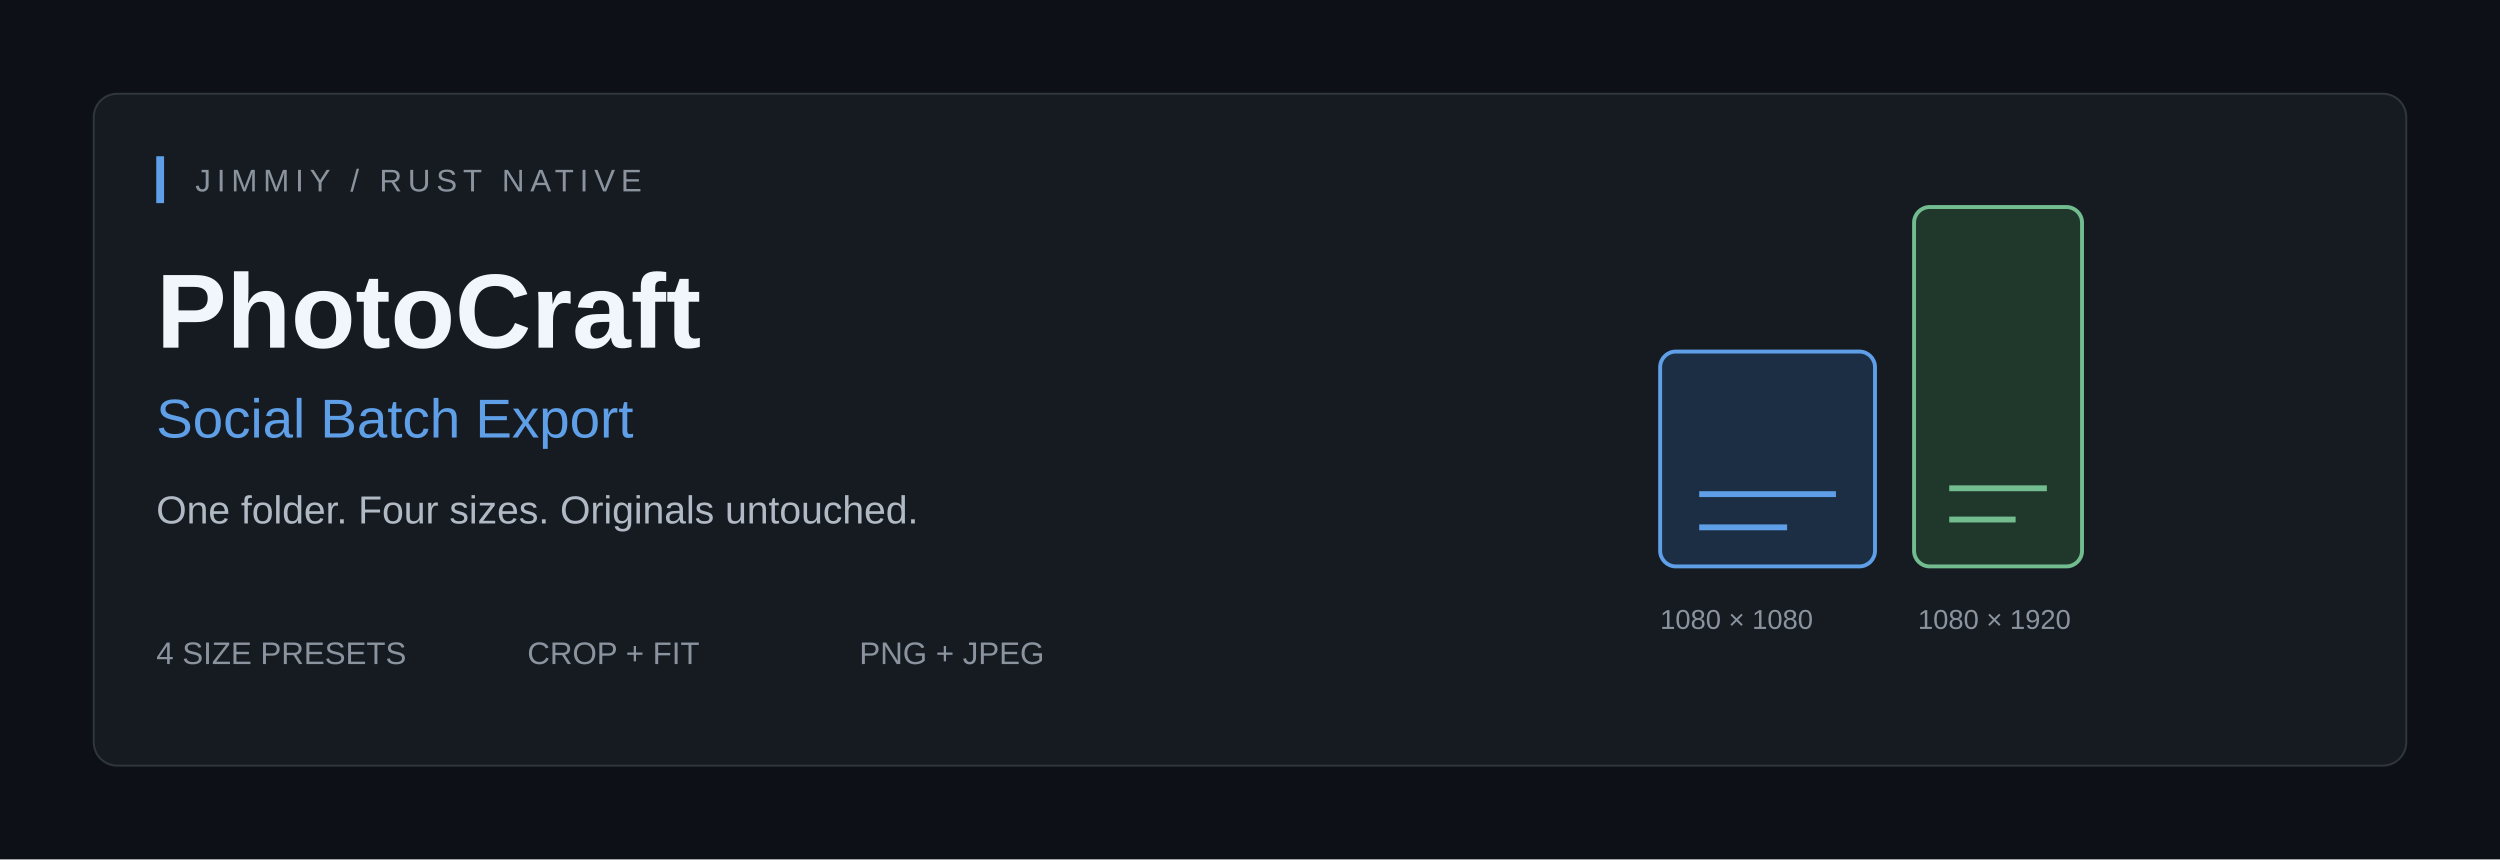
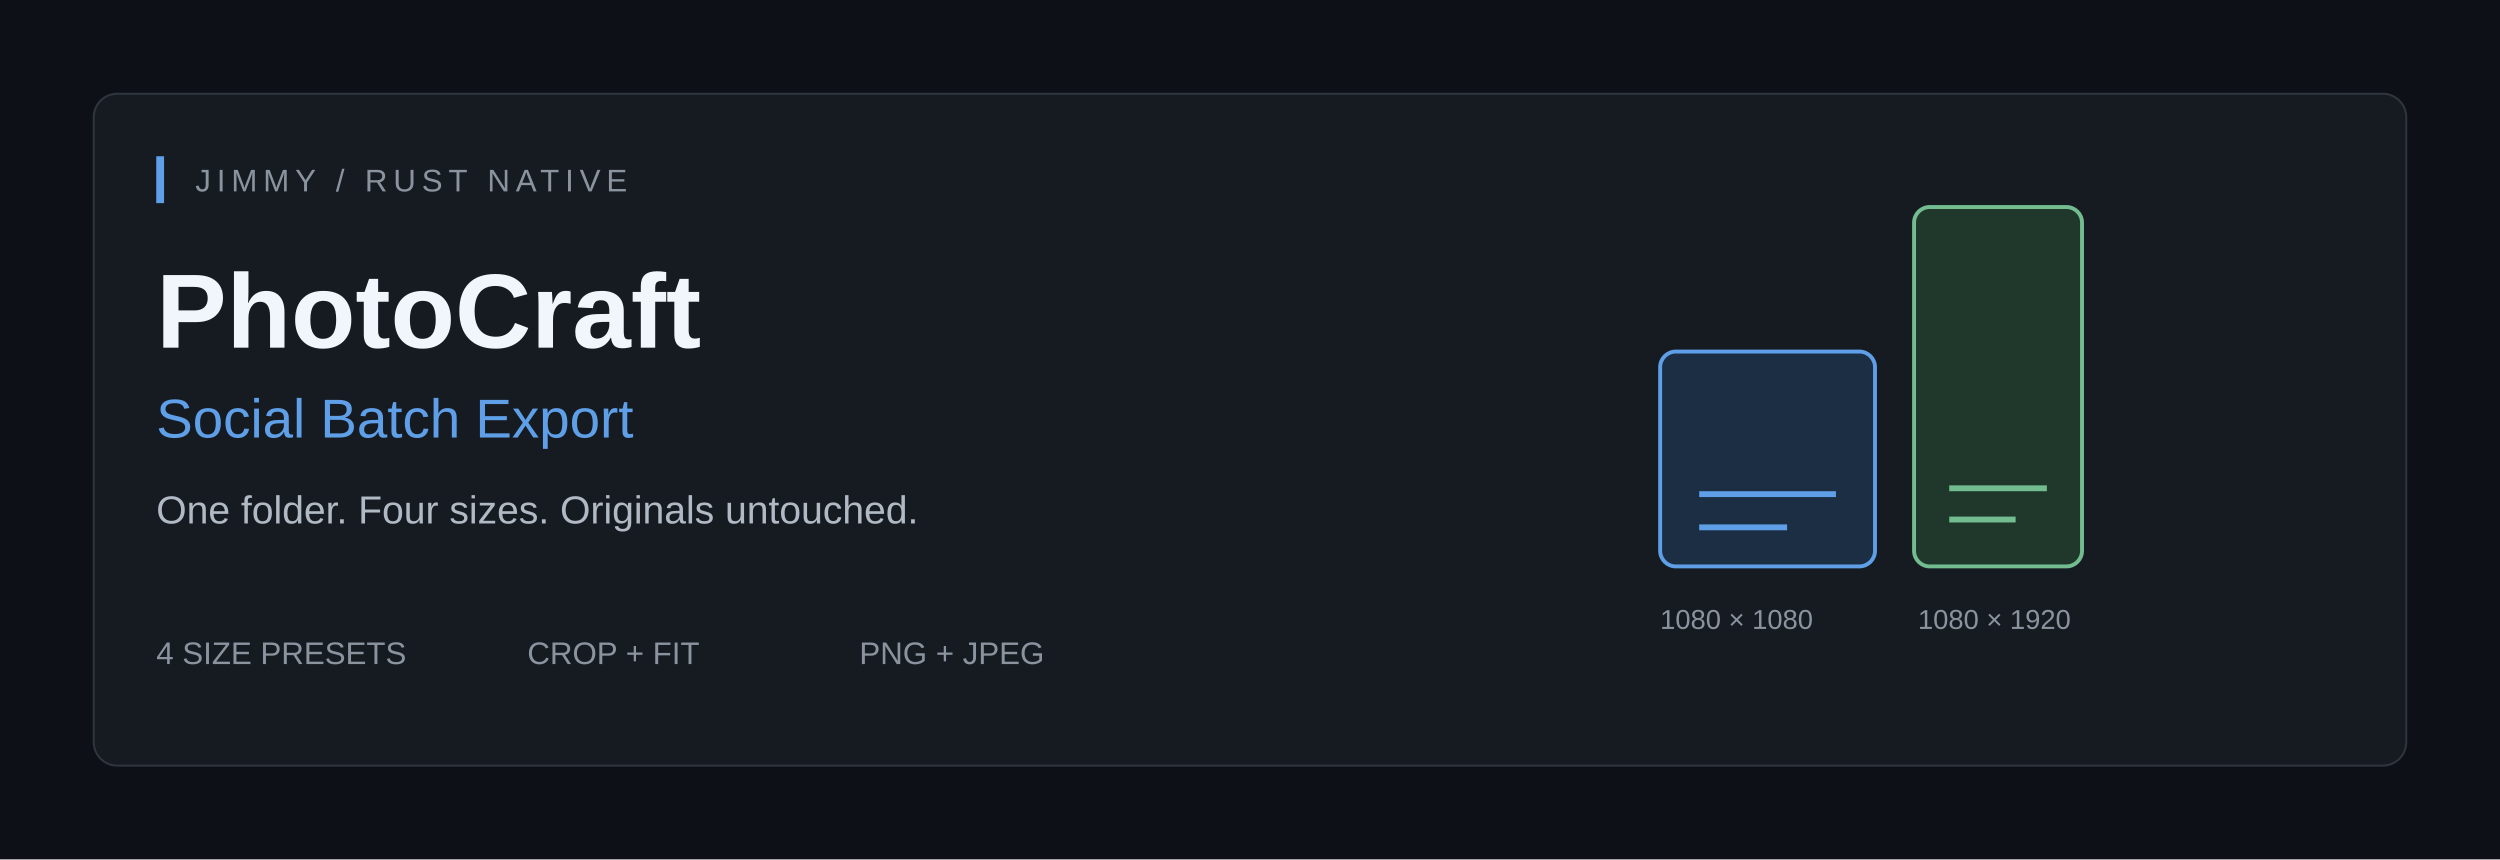
<svg xmlns="http://www.w3.org/2000/svg" width="1280" height="440" viewBox="0 0 1280 440" role="img" aria-labelledby="title desc">
  <rect width="1280" height="440" fill="#0d1117" />
  <rect x="48" y="48" width="1184" height="344" rx="12" fill="#161b22" stroke="#30363d" />
  <g font-family="Arial, sans-serif">
    <rect x="80" y="80" width="4" height="24" fill="#5e9fe8" />
-     <text x="100" y="98" fill="#8b949e" font-size="16" letter-spacing="3">JIMMIY / RUST NATIVE</text>
+     <text x="100" y="98" fill="#8b949e" font-size="16" letter-spacing="3">JIMMY / RUST NATIVE</text>
    <text x="80" y="178" fill="#f0f6fc" font-size="54" font-weight="700">PhotoCraft</text>
    <text x="80" y="224" fill="#5e9fe8" font-size="28">Social Batch Export</text>
    <text x="80" y="268" fill="#b1bac4" font-size="20">One folder. Four sizes. Originals untouched.</text>
    <text x="80" y="340" fill="#8b949e" font-size="16">4 SIZE PRESETS</text>
    <text x="270" y="340" fill="#8b949e" font-size="16">CROP + FIT</text>
    <text x="440" y="340" fill="#8b949e" font-size="16">PNG + JPEG</text>
    <g transform="translate(850 106)">
      <rect x="0" y="74" width="110" height="110" rx="8" fill="#1b2e43" stroke="#5e9fe8" stroke-width="2" />
      <rect x="130" y="0" width="86" height="184" rx="8" fill="#20382c" stroke="#72bc8f" stroke-width="2" />
      <path d="M20 147h70M20 164h45" stroke="#5e9fe8" stroke-width="3" />
      <path d="M148 144h50M148 160h34" stroke="#72bc8f" stroke-width="3" />
      <text x="0" y="216" fill="#8b949e" font-size="14">1080 × 1080</text>
      <text x="132" y="216" fill="#8b949e" font-size="14">1080 × 1920</text>
    </g>
  </g>
</svg>
